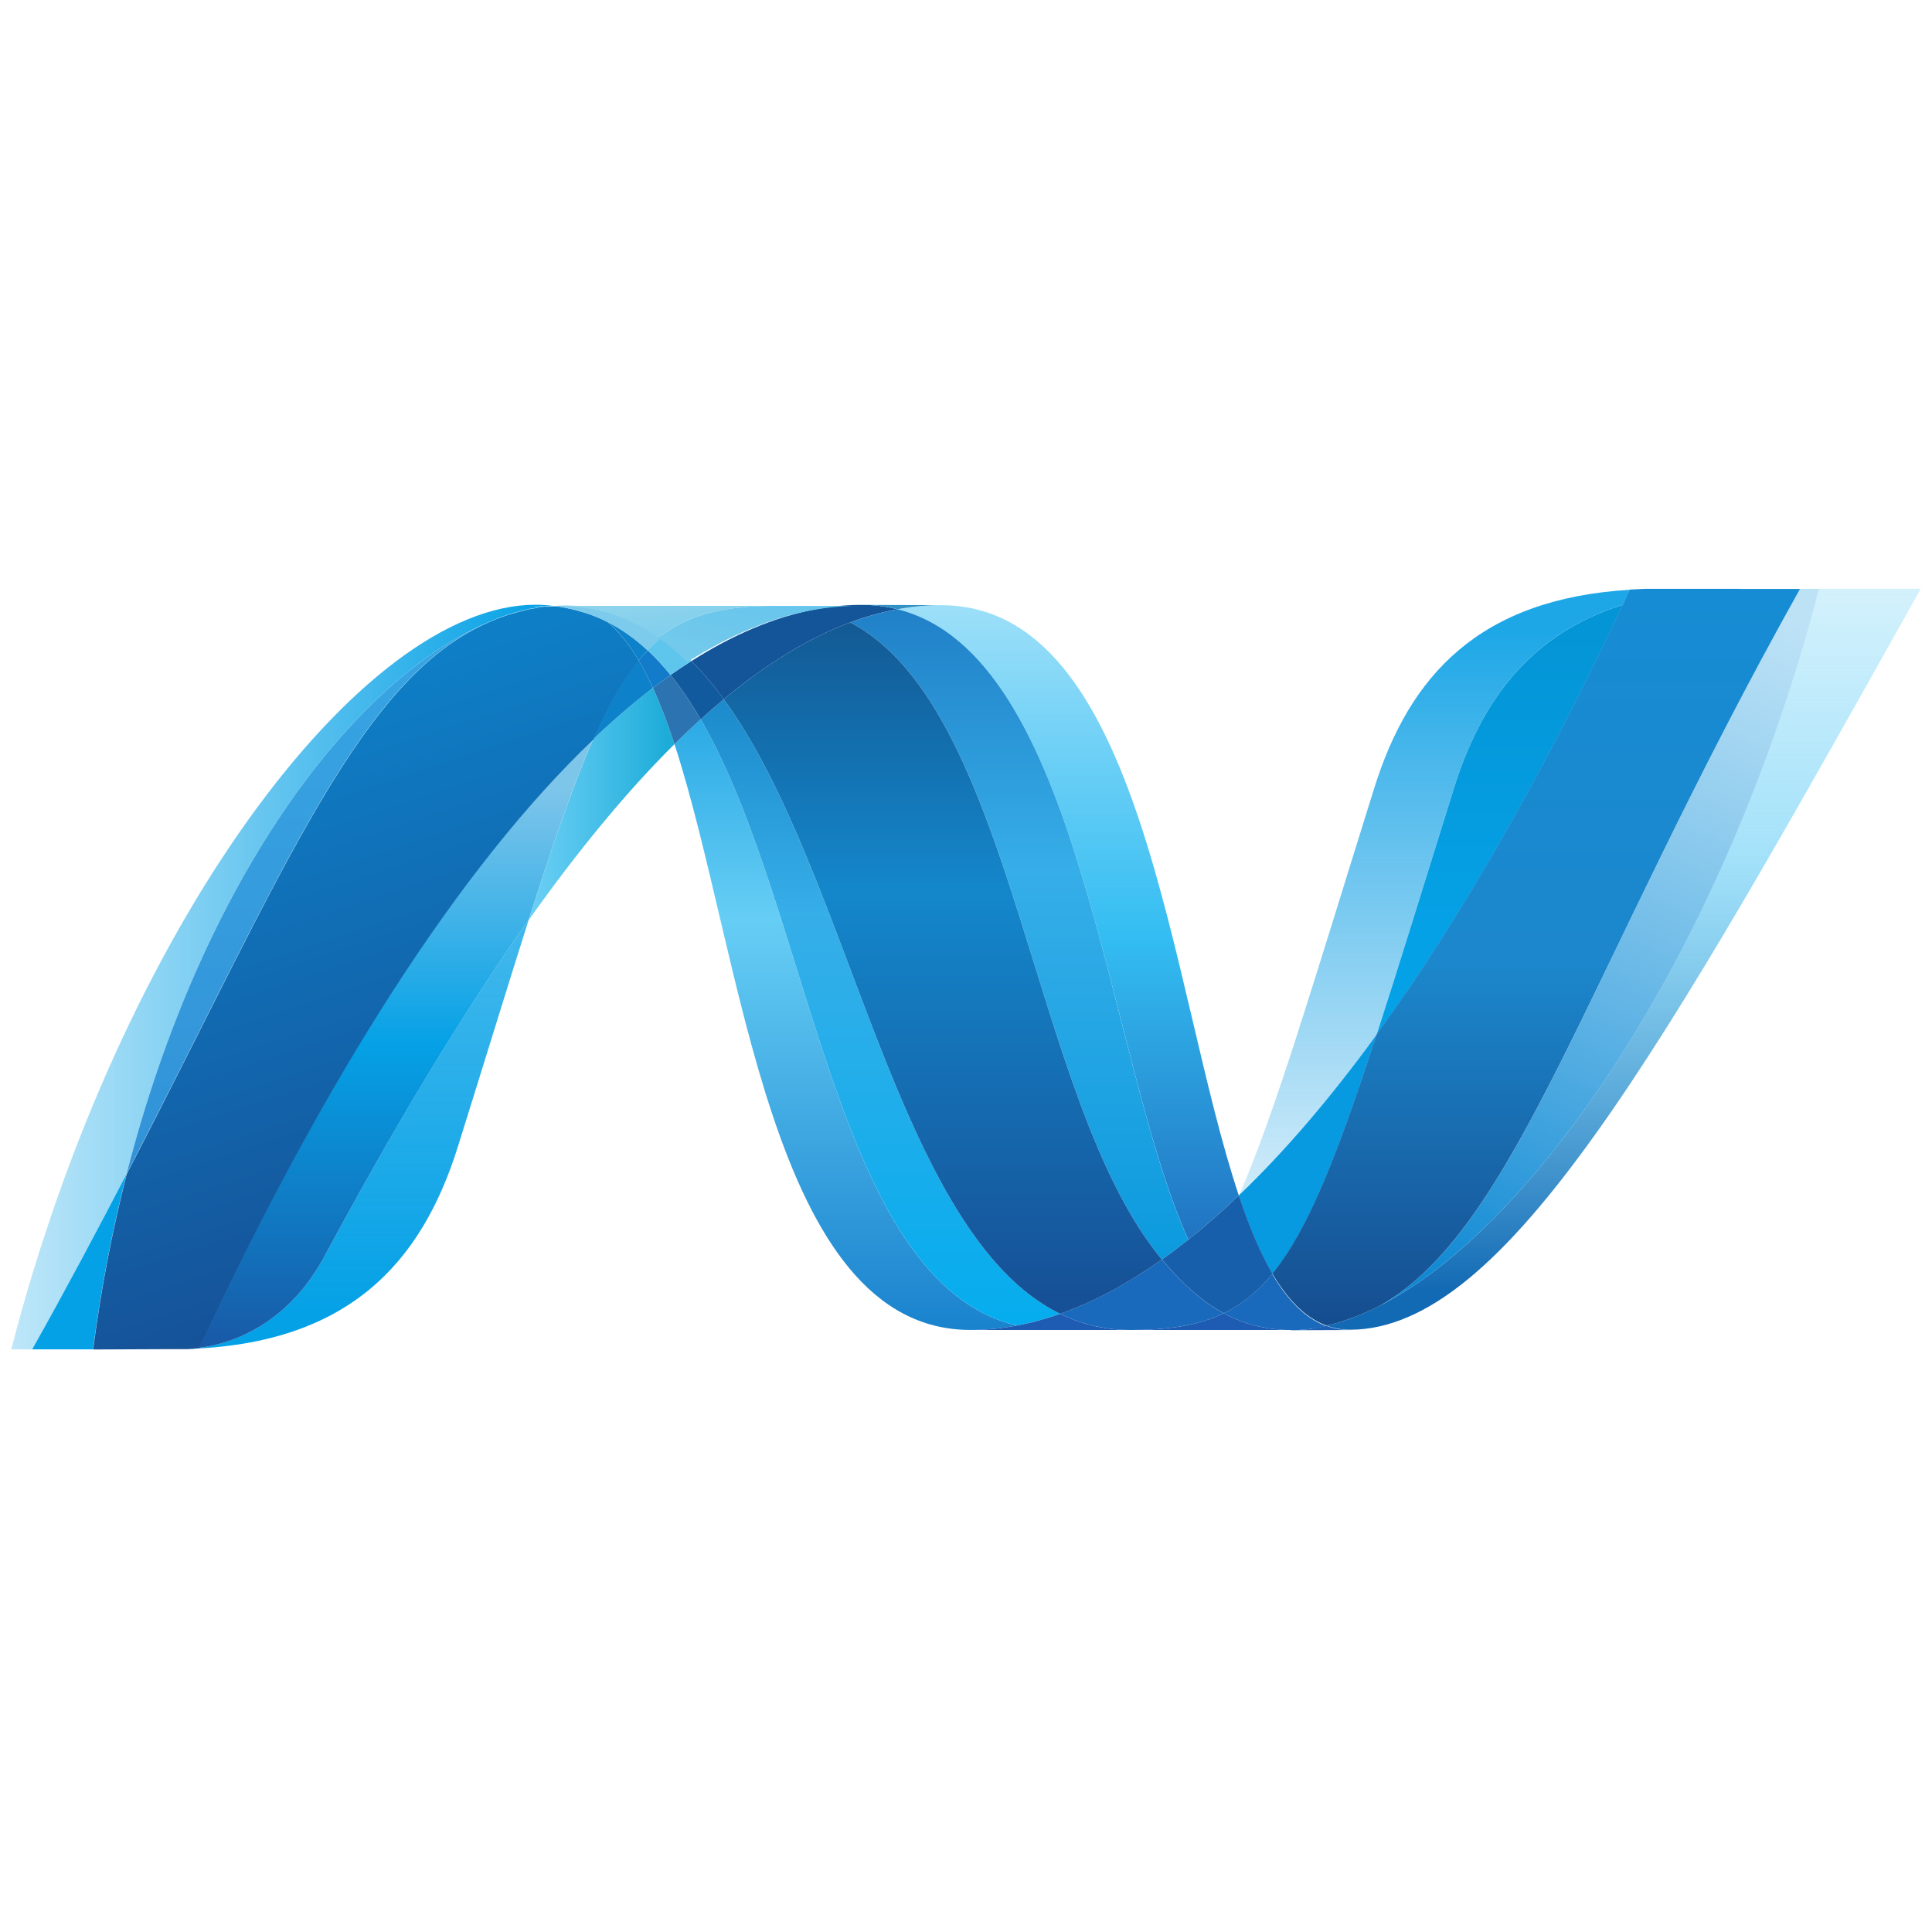
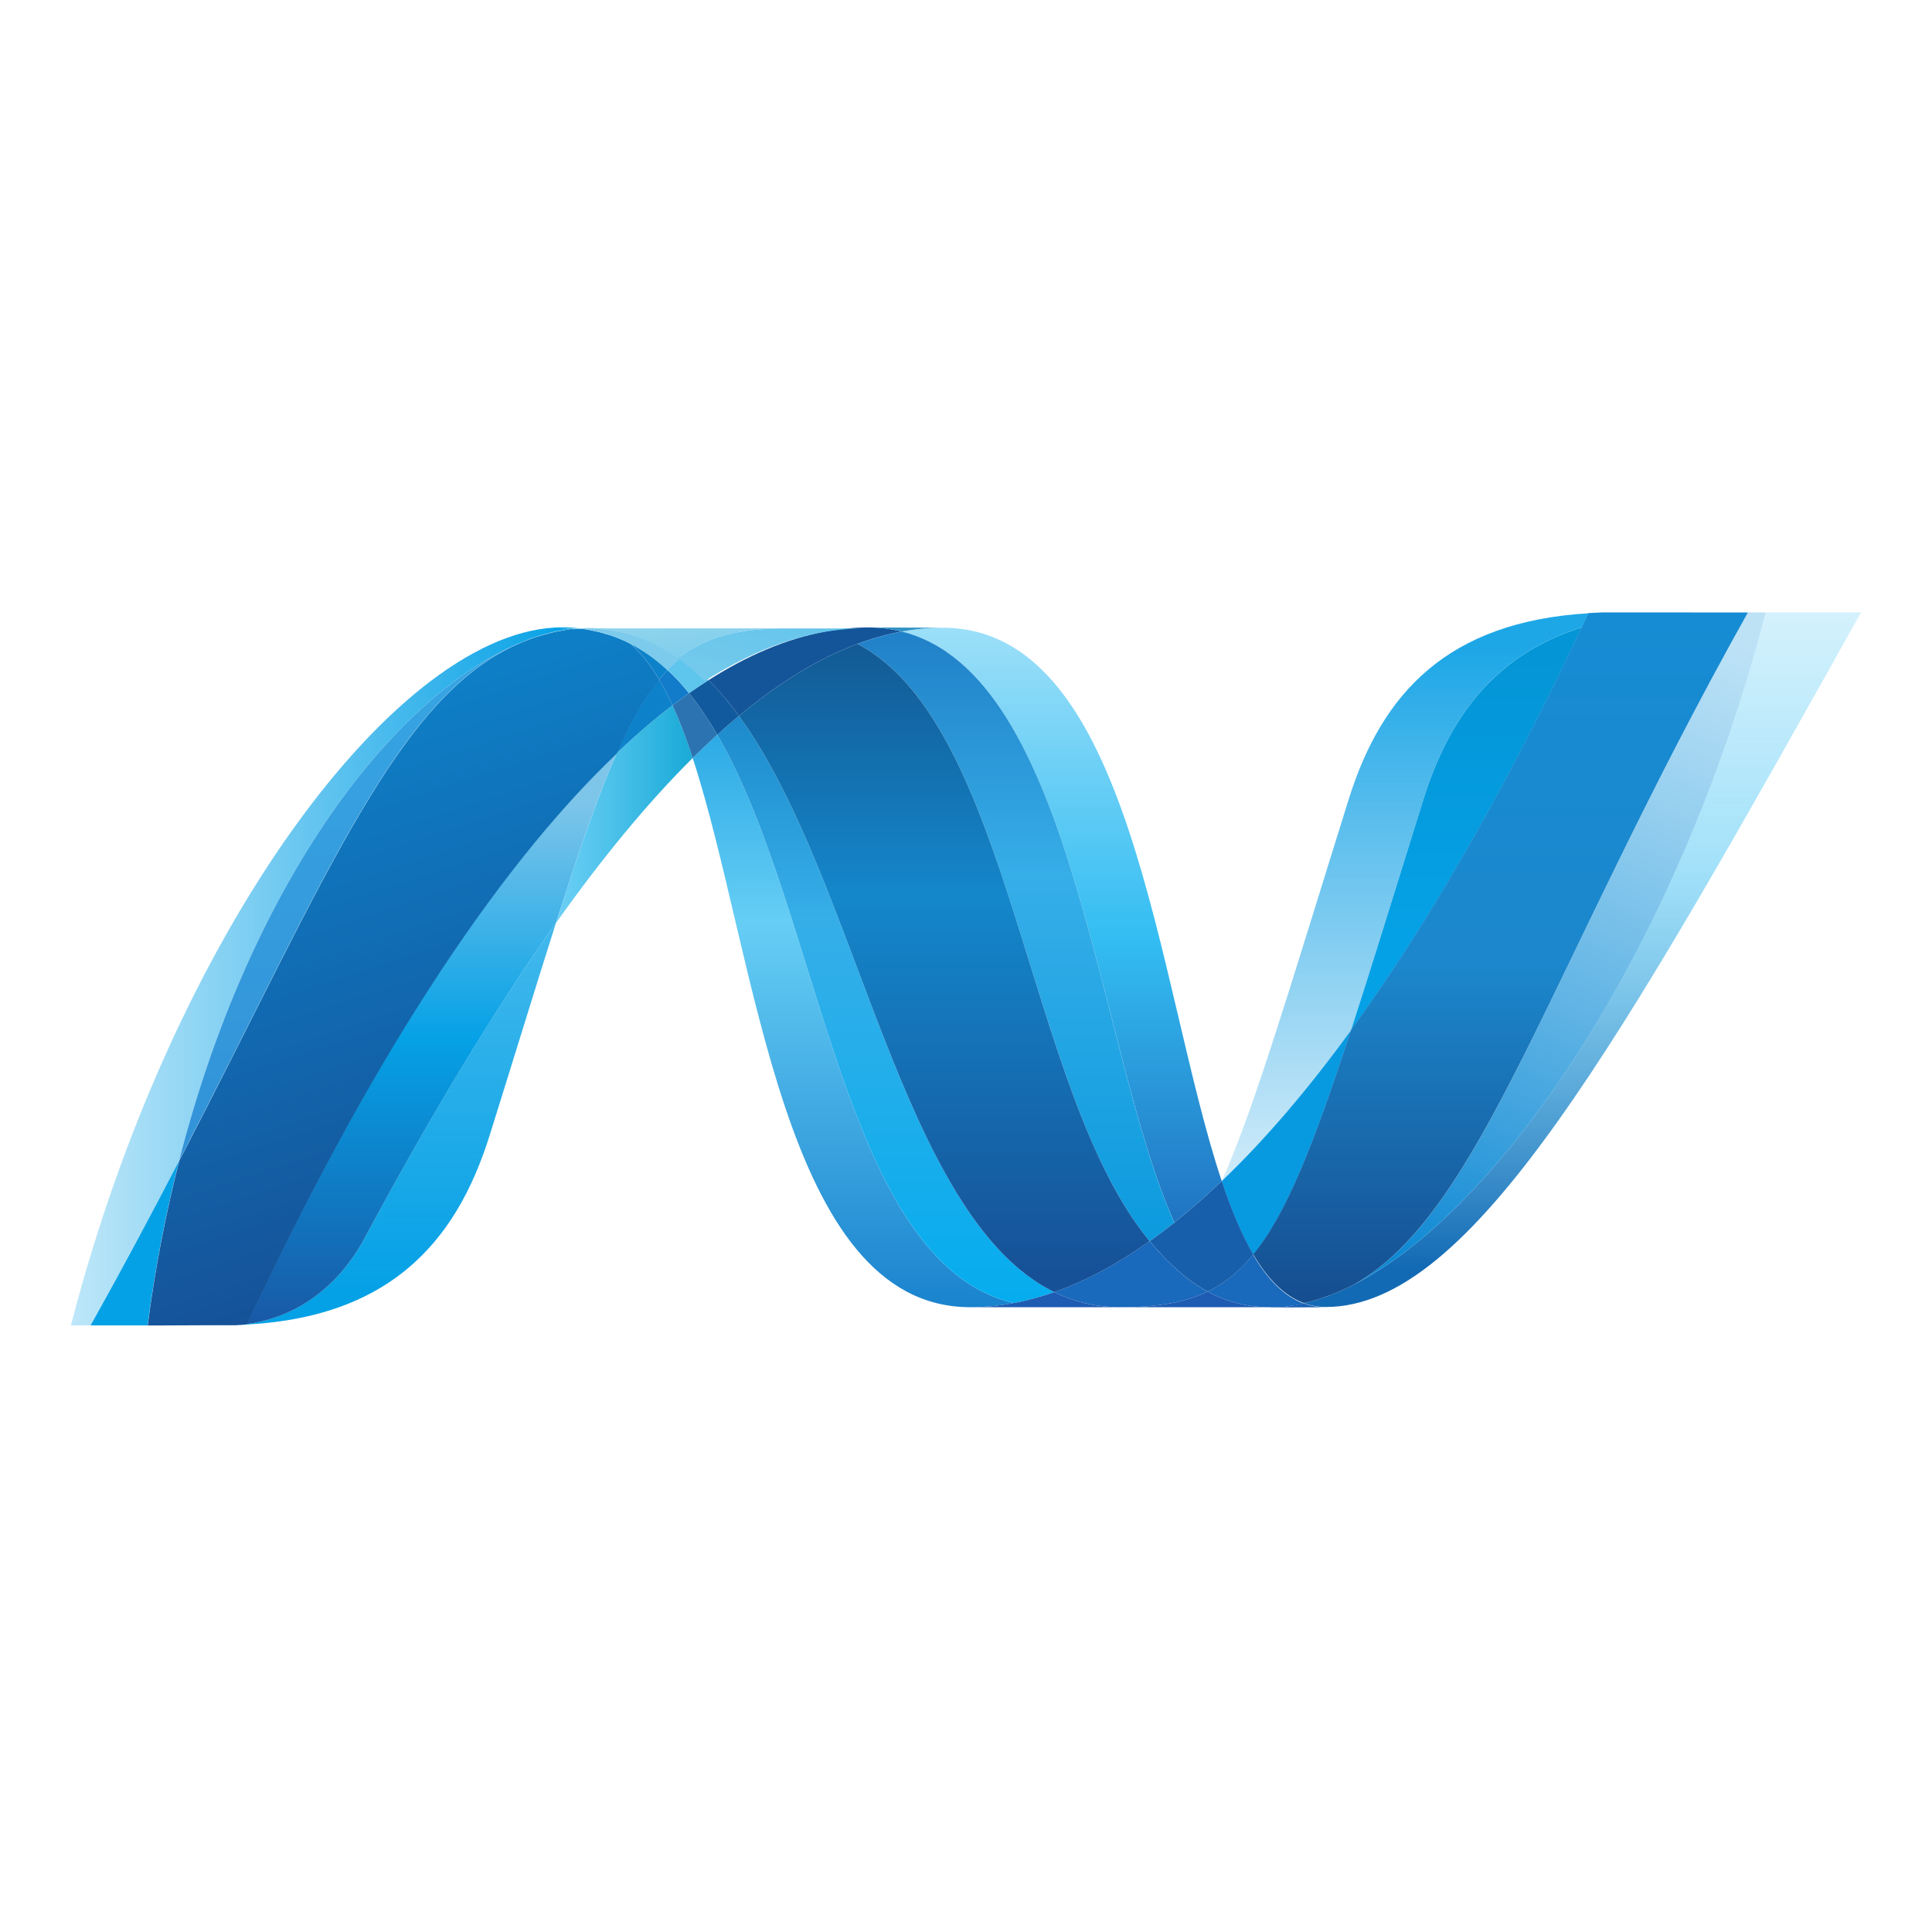
- <svg xmlns="http://www.w3.org/2000/svg" width="60px" height="60px" viewBox="0 0 60 60" version="1.1">
+ <svg xmlns="http://www.w3.org/2000/svg" width="64px" height="64px" viewBox="0 0 64 64" version="1.1">
  <defs>
    <linearGradient x1="50.997%" y1="-19.537%" x2="50.997%" y2="129.823%" id="linearGradient-1">
      <stop stop-color="#0994DC" offset="0%" />
      <stop stop-color="#66CEF5" offset="35%" />
      <stop stop-color="#66CEF5" offset="35%" />
      <stop stop-color="#127BCA" offset="84.6%" />
      <stop stop-color="#127BCA" offset="84.6%" />
      <stop stop-color="#127BCA" offset="100%" />
    </linearGradient>
    <linearGradient x1="50.847%" y1="-19.361%" x2="50.847%" y2="129.621%" id="linearGradient-2">
      <stop stop-color="#0E76BC" offset="0%" />
      <stop stop-color="#36AEE8" offset="36%" />
      <stop stop-color="#36AEE8" offset="36%" />
      <stop stop-color="#00ADEF" offset="84.6%" />
      <stop stop-color="#00ADEF" offset="84.6%" />
      <stop stop-color="#00ADEF" offset="100%" />
    </linearGradient>
    <linearGradient x1="49.983%" y1="110.737%" x2="49.983%" y2="-6.271%" id="linearGradient-3">
      <stop stop-color="#1C63B7" offset="0%" />
      <stop stop-color="#33BDF2" offset="50%" />
      <stop stop-color="#33BDF2" stop-opacity="0.42" offset="100%" />
    </linearGradient>
    <linearGradient x1="49.596%" y1="-19.801%" x2="49.596%" y2="129.562%" id="linearGradient-4">
      <stop stop-color="#166AB8" offset="0%" />
      <stop stop-color="#36AEE8" offset="40%" />
      <stop stop-color="#36AEE8" offset="40%" />
      <stop stop-color="#0798DD" offset="84.6%" />
      <stop stop-color="#0798DD" offset="84.6%" />
      <stop stop-color="#0798DD" offset="100%" />
    </linearGradient>
    <linearGradient x1="50.801%" y1="-19.429%" x2="50.801%" y2="129.937%" id="linearGradient-5">
      <stop stop-color="#124379" offset="0%" />
      <stop stop-color="#1487CB" offset="39%" />
      <stop stop-color="#1487CB" offset="39%" />
      <stop stop-color="#165197" offset="78%" />
      <stop stop-color="#165197" offset="78%" />
      <stop stop-color="#165197" offset="100%" />
    </linearGradient>
    <linearGradient x1="-5.373%" y1="45.246%" x2="94.617%" y2="45.246%" id="linearGradient-6">
      <stop stop-color="#33BDF2" stop-opacity="0.698" offset="0%" />
      <stop stop-color="#1DACD8" offset="100%" />
    </linearGradient>
    <linearGradient x1="50.188%" y1="94.438%" x2="50.188%" y2="-3.167%" id="linearGradient-7">
      <stop stop-color="#136AB4" offset="0%" />
      <stop stop-color="#59CAF5" stop-opacity="0.549" offset="60%" />
      <stop stop-color="#59CAF5" stop-opacity="0.235" offset="100%" />
    </linearGradient>
    <linearGradient x1="-1.433%" y1="48.509%" x2="98.558%" y2="48.509%" id="linearGradient-8">
      <stop stop-color="#05A1E6" stop-opacity="0.247" offset="0%" />
      <stop stop-color="#05A1E6" offset="100%" />
    </linearGradient>
    <linearGradient x1="50.785%" y1="124.058%" x2="50.785%" y2="-9.532%" id="linearGradient-9">
      <stop stop-color="#318ED5" offset="0%" />
      <stop stop-color="#38A7E4" offset="100%" />
    </linearGradient>
    <linearGradient x1="48.876%" y1="91.182%" x2="48.876%" y2="-77.051%" id="linearGradient-10">
      <stop stop-color="#05A1E6" offset="0%" />
      <stop stop-color="#05A1E6" stop-opacity="0.549" offset="100%" />
    </linearGradient>
    <linearGradient x1="50.678%" y1="100.156%" x2="50.678%" y2="0.01%" id="linearGradient-11">
      <stop stop-color="#1959A6" offset="0%" />
      <stop stop-color="#05A1E6" offset="50%" />
      <stop stop-color="#05A1E6" offset="50%" />
      <stop stop-color="#7EC5EA" offset="91.8%" />
      <stop stop-color="#7EC5EA" offset="100%" />
    </linearGradient>
    <linearGradient x1="59.592%" y1="94.47%" x2="38.282%" y2="5.757%" id="linearGradient-12">
      <stop stop-color="#165096" offset="0%" />
      <stop stop-color="#0D82CA" offset="100%" />
    </linearGradient>
    <linearGradient x1="48.468%" y1="76.69%" x2="48.468%" y2="-3.52%" id="linearGradient-13">
      <stop stop-color="#05A1E6" offset="0%" />
      <stop stop-color="#0495D6" offset="87.4%" />
      <stop stop-color="#0495D6" offset="100%" />
    </linearGradient>
    <linearGradient x1="65.877%" y1="-3.7%" x2="34.908%" y2="106.186%" id="linearGradient-14">
      <stop stop-color="#38A7E4" stop-opacity="0.329" offset="0%" />
      <stop stop-color="#0E88D3" offset="96.2%" />
      <stop stop-color="#0E88D3" offset="96.2%" />
      <stop stop-color="#0E88D3" offset="100%" />
    </linearGradient>
    <linearGradient x1="49.143%" y1="-0.176%" x2="49.143%" y2="101.888%" id="linearGradient-15">
      <stop stop-color="#168CD4" offset="0%" />
      <stop stop-color="#1C87CC" offset="50%" />
      <stop stop-color="#154B8D" offset="100%" />
    </linearGradient>
    <linearGradient x1="2.42%" y1="146.841%" x2="361.122%" y2="-314.217%" id="linearGradient-16">
      <stop stop-color="#97D6EE" offset="0%" />
      <stop stop-color="#55C1EA" offset="70.3%" />
      <stop stop-color="#55C1EA" offset="100%" />
    </linearGradient>
    <linearGradient x1="15.68%" y1="-74.271%" x2="363.115%" y2="323.724%" id="linearGradient-17">
      <stop stop-color="#7ACCEC" offset="0%" />
      <stop stop-color="#3FB7ED" offset="100%" />
    </linearGradient>
    <linearGradient x1="48.639%" y1="6.383%" x2="48.639%" y2="127.848%" id="linearGradient-18">
      <stop stop-color="#1DA7E7" offset="0%" />
      <stop stop-color="#37ABE7" stop-opacity="0" offset="100%" />
    </linearGradient>
  </defs>
-   <g id="Page-1" stroke="none" stroke-width="1" fill="none" fill-rule="evenodd">
+   <g id="Languages" stroke="none" stroke-width="1" fill="none" fill-rule="evenodd">
    <g id="icons/skills/id-100">
-       <g id="dot-net-original" transform="translate(0, 18)">
+       <g id="dot-net-original" transform="translate(2, 20)">
        <path d="M20.946,5.109 C23.083,11.645 23.893,23.303 30.142,23.303 C30.617,23.303 31.099,23.257 31.581,23.165 C25.901,21.84 25.227,10.309 21.76,4.336 C21.488,4.584 21.219,4.841 20.946,5.109" id="Shape" fill="url(#linearGradient-1)" />
        <path d="M21.76,4.336 C25.227,10.308 25.901,21.84 31.581,23.165 C32.028,23.083 32.475,22.959 32.923,22.802 C27.824,20.304 26.415,9.106 22.477,3.715 C22.239,3.914 22,4.121 21.76,4.336" id="Shape" fill="url(#linearGradient-2)" />
        <path d="M26.755,0.785 C26.281,0.785 25.799,0.832 25.315,0.924 C24.051,1.162 22.766,1.707 21.471,2.531 C21.824,2.88 22.161,3.279 22.478,3.715 C23.795,2.622 25.104,1.815 26.407,1.329 C26.896,1.147 27.384,1.011 27.872,0.921 C27.52,0.832 27.148,0.785 26.755,0.785" id="Shape" fill="#14559A" />
        <path d="M36.904,20.5 C37.425,20.085 37.948,19.626 38.472,19.125 C36.3,12.621 35.522,0.795 29.229,0.795 C28.779,0.795 28.325,0.837 27.872,0.921 C33.605,2.347 34.339,14.819 36.904,20.5" id="Shape" fill="url(#linearGradient-3)" />
        <path id="Shape" fill="#3092C4" d="M27.873,0.921 C27.52,0.832 27.148,0.785 26.755,0.785 L29.229,0.794 C28.78,0.794 28.326,0.836 27.873,0.921" />
        <path d="M36.794,21.881 C36.548,21.646 36.314,21.389 36.084,21.115 C35.025,21.864 33.971,22.433 32.923,22.803 C33.296,22.985 33.687,23.12 34.102,23.204 C34.423,23.27 34.756,23.304 35.106,23.304 C36.282,23.304 37.212,23.164 38.003,22.785 C37.567,22.549 37.168,22.244 36.794,21.881" id="Shape" fill="#1969BC" />
        <path d="M26.406,1.33 C31.541,4.015 31.987,16.177 36.084,21.115 C36.359,20.921 36.631,20.716 36.902,20.5 C34.338,14.819 33.605,2.345 27.873,0.921 C27.384,1.012 26.896,1.148 26.406,1.33" id="Shape" fill="url(#linearGradient-4)" />
        <path d="M22.477,3.715 C26.415,9.106 27.824,20.304 32.923,22.803 C33.971,22.433 35.026,21.865 36.084,21.115 C31.987,16.177 31.541,4.016 26.406,1.33 C25.103,1.815 23.795,2.622 22.477,3.715" id="Shape" fill="url(#linearGradient-5)" />
        <path d="M18.427,4.952 C17.81,6.347 17.18,8.181 16.418,10.575 C17.933,8.44 19.444,6.6 20.946,5.11 C20.739,4.474 20.517,3.887 20.277,3.365 C19.663,3.834 19.044,4.364 18.427,4.952" id="Shape" fill="url(#linearGradient-6)" />
        <path d="M20.824,2.962 C20.643,3.091 20.461,3.224 20.278,3.364 C20.517,3.887 20.739,4.473 20.945,5.11 C21.218,4.843 21.489,4.584 21.76,4.337 C21.469,3.837 21.16,3.376 20.824,2.962" id="Shape" fill="#2B74B1" />
        <path d="M21.471,2.53 C21.255,2.667 21.041,2.811 20.824,2.961 C21.16,3.375 21.469,3.837 21.761,4.337 C22,4.121 22.239,3.912 22.478,3.715 C22.161,3.279 21.825,2.88 21.471,2.53" id="Shape" fill="#125A9E" />
        <path d="M56.492,0.287 C53.589,11.486 47.523,20.481 42.439,22.749 L42.429,22.749 L42.154,22.866 L42.121,22.879 L42.043,22.909 L42.008,22.924 L41.881,22.969 L41.829,22.987 L41.765,23.008 L41.704,23.029 L41.65,23.048 L41.542,23.081 L41.495,23.093 L41.422,23.113 L41.372,23.126 L41.293,23.147 L41.195,23.168 C41.425,23.253 41.665,23.296 41.923,23.296 C46.744,23.296 51.606,14.655 59.651,0.285 L56.492,0.285 L56.492,0.287 L56.492,0.287 Z" id="Shape" fill="url(#linearGradient-7)" />
        <path d="M15.371,1.24 L15.38,1.232 L15.391,1.225 L15.397,1.225 L15.475,1.195 L15.491,1.187 L15.511,1.179 L15.595,1.149 L15.599,1.149 L15.784,1.084 L15.812,1.077 L15.891,1.053 L15.928,1.042 L16.007,1.018 L16.038,1.01 L16.303,0.941 L16.339,0.933 L16.417,0.918 L16.455,0.906 L16.532,0.892 L16.551,0.892 L16.712,0.862 L16.744,0.862 L16.818,0.849 L16.86,0.841 L16.932,0.831 L16.971,0.823 L17.144,0.808 C16.977,0.792 16.806,0.781 16.631,0.781 C11.2,0.781 3.719,10.857 0.349,23.905 L0.999,23.905 C2.077,21.981 3.046,20.161 3.932,18.453 C6.293,9.211 11.1,2.909 15.371,1.239" id="Shape" fill="url(#linearGradient-8)" />
        <path d="M18.427,4.952 C19.044,4.364 19.663,3.834 20.277,3.364 C20.137,3.058 19.992,2.773 19.836,2.512 C19.34,3.115 18.886,3.911 18.427,4.952" id="Shape" fill="#0D82CA" />
        <path d="M18.873,1.316 C19.228,1.613 19.546,2.023 19.836,2.513 C19.928,2.4 20.021,2.296 20.117,2.199 C19.713,1.822 19.278,1.514 18.805,1.281 L18.863,1.308 L18.873,1.316" id="Shape" fill="#0D82CA" />
        <path d="M3.932,18.454 C8.884,8.912 11.23,2.874 15.371,1.239 C11.101,2.91 6.293,9.213 3.932,18.454" id="Shape" fill="url(#linearGradient-9)" />
        <path d="M20.116,2.199 C20.02,2.297 19.928,2.4 19.836,2.513 C19.992,2.773 20.136,3.057 20.278,3.364 C20.46,3.224 20.643,3.092 20.824,2.962 C20.6,2.685 20.364,2.429 20.116,2.199" id="Shape" fill="#127BCA" />
        <path d="M6.18,23.862 L6.09,23.873 L6.074,23.873 L5.997,23.88 L5.985,23.88 L5.803,23.893 L5.784,23.893 C10.795,23.752 13.086,21.243 14.222,17.604 C15.086,14.845 15.796,12.521 16.418,10.571 C14.319,13.525 12.21,17.047 10.09,20.993 C9.068,22.894 7.514,23.689 6.18,23.858" id="Shape" fill="url(#linearGradient-10)" />
        <path d="M6.18,23.86 C7.514,23.69 9.068,22.897 10.09,20.994 C12.21,17.05 14.32,13.528 16.417,10.573 C17.18,8.178 17.809,6.345 18.427,4.95 C14.247,8.928 10.05,15.544 6.18,23.858" id="Shape" fill="url(#linearGradient-11)" />
        <path d="M3.932,18.454 C3.046,20.162 2.078,21.982 0.999,23.906 L2.888,23.906 C3.138,21.995 3.492,20.175 3.932,18.455" id="Shape" fill="#05A1E6" />
        <path d="M16.971,0.827 L16.931,0.835 L16.86,0.845 L16.818,0.852 L16.744,0.865 L16.712,0.873 L16.551,0.901 L16.532,0.901 L16.454,0.916 L16.415,0.927 L16.339,0.942 L16.303,0.951 L16.037,1.02 L16.007,1.028 L15.927,1.052 L15.89,1.062 L15.811,1.086 L15.782,1.094 L15.598,1.158 L15.514,1.187 L15.48,1.202 L15.402,1.231 L15.375,1.244 C11.235,2.878 8.889,8.916 3.937,18.458 C3.497,20.176 3.141,21.998 2.893,23.908 L3.158,23.908 L4.975,23.9 L5.808,23.9 L5.99,23.888 L6.001,23.888 L6.078,23.88 L6.096,23.88 L6.186,23.87 C10.057,15.556 14.253,8.94 18.433,4.962 C18.892,3.92 19.346,3.125 19.841,2.523 C19.551,2.033 19.233,1.622 18.879,1.325 L18.869,1.317 L18.81,1.289 L18.751,1.259 L18.695,1.231 L18.628,1.203 L18.575,1.181 L18.465,1.135 L18.419,1.117 L18.337,1.084 L18.293,1.07 L18.179,1.031 L18.17,1.031 L18.038,0.993 L18.009,0.984 L17.898,0.953 L17.872,0.946 C17.783,0.922 17.69,0.903 17.597,0.885 L17.568,0.878 L17.449,0.858 L17.425,0.851 L17.284,0.832 L17.259,0.832 L17.15,0.82 L16.977,0.836" id="Shape" fill="url(#linearGradient-12)" />
        <path d="M45.15,6.487 C44.197,9.539 43.426,12.057 42.754,14.128 C45.369,10.53 47.944,6.005 50.396,0.783 C47.535,1.682 46.009,3.738 45.15,6.487" id="Shape" fill="url(#linearGradient-13)" />
        <path d="M42.837,22.559 C42.704,22.626 42.57,22.691 42.439,22.749 C47.523,20.481 53.589,11.486 56.492,0.287 L55.904,0.287 C49.232,12.206 47.087,20.184 42.837,22.559" id="Shape" fill="url(#linearGradient-14)" />
        <path d="M39.517,21.557 C40.623,20.207 41.524,17.911 42.754,14.128 C41.335,16.078 39.907,17.753 38.477,19.12 L38.47,19.132 C38.782,20.066 39.124,20.891 39.514,21.557" id="Shape" fill="#079AE1" />
        <path d="M39.517,21.557 C39.14,22.017 38.741,22.367 38.298,22.626 C38.201,22.683 38.102,22.736 38.003,22.785 C38.471,23.037 38.982,23.206 39.554,23.274 L39.808,23.296 L39.823,23.296 L39.945,23.304 L40.358,23.304 L40.405,23.296 L40.497,23.288 L40.541,23.288 L40.64,23.278 L40.649,23.278 L40.679,23.27 L40.785,23.254 L40.816,23.254 L40.935,23.234 L40.954,23.234 L41.192,23.184 C40.535,22.944 39.986,22.377 39.513,21.57" id="Shape" fill="#1969BC" />
        <path d="M30.143,23.304 C30.618,23.304 31.099,23.257 31.581,23.164 C32.028,23.084 32.475,22.959 32.923,22.803 C33.296,22.985 33.687,23.12 34.101,23.205 C34.423,23.27 34.756,23.304 35.106,23.304 L30.143,23.304 L30.143,23.304 Z" id="Shape" fill="#1E5CB3" />
        <path d="M35.106,23.304 C36.282,23.304 37.213,23.164 38.003,22.785 C38.471,23.038 38.982,23.206 39.554,23.274 L39.808,23.296 L39.823,23.296 L39.945,23.304 L40.091,23.304 L35.106,23.304 L35.106,23.304 Z" id="Shape" fill="#1E5CB3" />
        <path id="Shape" fill="#1D60B5" d="M40.091,23.304 L40.362,23.304 L40.409,23.296 L40.501,23.288 L40.546,23.288 L40.645,23.278 L40.653,23.278 L40.683,23.27 L40.789,23.254 L40.821,23.247 L40.941,23.227 L40.96,23.227 L41.197,23.177 C41.427,23.262 41.667,23.305 41.925,23.305 L40.092,23.312 L40.091,23.304 L40.091,23.304 Z" />
        <path d="M38.473,19.132 L38.473,19.125 C37.95,19.625 37.427,20.084 36.905,20.499 C36.633,20.715 36.361,20.92 36.086,21.114 C36.316,21.389 36.55,21.646 36.796,21.881 C37.17,22.243 37.569,22.548 38.005,22.784 C38.104,22.735 38.204,22.682 38.3,22.626 C38.744,22.366 39.142,22.016 39.519,21.557 C39.129,20.891 38.787,20.066 38.475,19.132" id="Shape" fill="#175FAB" />
        <path d="M54.041,0.287 L51.079,0.287 L50.61,0.31 L50.392,0.778 C47.94,6 45.365,10.525 42.751,14.123 C41.522,17.906 40.62,20.202 39.514,21.552 C39.987,22.359 40.537,22.926 41.191,23.166 L41.242,23.155 L41.253,23.155 L41.289,23.147 L41.371,23.127 L41.42,23.113 L41.493,23.094 L41.539,23.081 L41.648,23.048 L41.702,23.03 L41.763,23.008 L41.826,22.988 L41.878,22.968 L42.005,22.923 L42.041,22.91 L42.119,22.88 L42.152,22.868 L42.427,22.75 L42.436,22.75 C42.568,22.693 42.701,22.627 42.834,22.56 C47.085,20.185 49.23,12.207 55.902,0.289 L54.039,0.289 L54.041,0.287 L54.041,0.287 Z" id="Shape" fill="url(#linearGradient-15)" />
        <path d="M17.145,0.811 L17.175,0.819 L17.253,0.827 L17.279,0.827 L17.42,0.846 L17.444,0.854 L17.563,0.873 L17.593,0.881 L17.867,0.942 L17.893,0.949 L18.003,0.98 L18.033,0.99 L18.165,1.027 L18.175,1.035 L18.289,1.074 L18.333,1.088 L18.415,1.121 L18.462,1.138 L18.571,1.183 L18.624,1.206 L18.69,1.234 L18.748,1.262 L18.806,1.292 C19.279,1.524 19.715,1.834 20.118,2.21 C20.267,2.054 20.422,1.914 20.584,1.787 C19.702,1.162 18.702,0.805 17.55,0.805 C17.416,0.805 17.282,0.813 17.147,0.823" id="Shape" fill="#7DCBEC" />
        <path d="M20.116,2.199 C20.364,2.429 20.6,2.685 20.824,2.962 C21.041,2.811 21.255,2.666 21.471,2.531 C21.189,2.249 20.891,1.995 20.581,1.776 C20.42,1.902 20.265,2.043 20.116,2.199" id="Shape" fill="#5EC5ED" />
        <g id="Group" transform="translate(19.51548, 1.411935) scale(1, -1) translate(-19.51548, -1.411935) translate(14.63032, 0.190645)" fill="url(#linearGradient-16)">
          <path d="M2.386,1.79 L2.789,1.808 C3.942,1.808 4.941,1.451 5.823,0.826 C6.754,1.561 7.88,1.817 9.443,1.817 L1.873,1.817 L2.386,1.79" id="Shape" />
        </g>
        <g id="Group" transform="translate(23.17936, 1.411935) scale(1, -1) translate(-23.17936, -1.411935) translate(19.51548, 0.190645)" fill="url(#linearGradient-17)">
          <path d="M4.558,1.817 C2.995,1.817 1.871,1.561 0.938,0.826 C1.246,0.608 1.544,0.354 1.827,0.071 C3.124,0.894 4.406,1.441 5.672,1.678 C6.155,1.768 6.636,1.815 7.11,1.815 L4.558,1.815 L4.558,1.817 L4.558,1.817 Z" id="Shape" />
        </g>
        <path d="M42.754,14.13 C43.427,12.057 44.196,9.54 45.151,6.488 C46.011,3.737 47.535,1.681 50.394,0.784 L50.615,0.316 C45.952,0.596 43.773,2.968 42.677,6.48 C40.759,12.612 39.597,16.587 38.478,19.12 C39.907,17.754 41.335,16.078 42.754,14.13" id="Shape" fill="url(#linearGradient-18)" />
      </g>
    </g>
  </g>
</svg>
